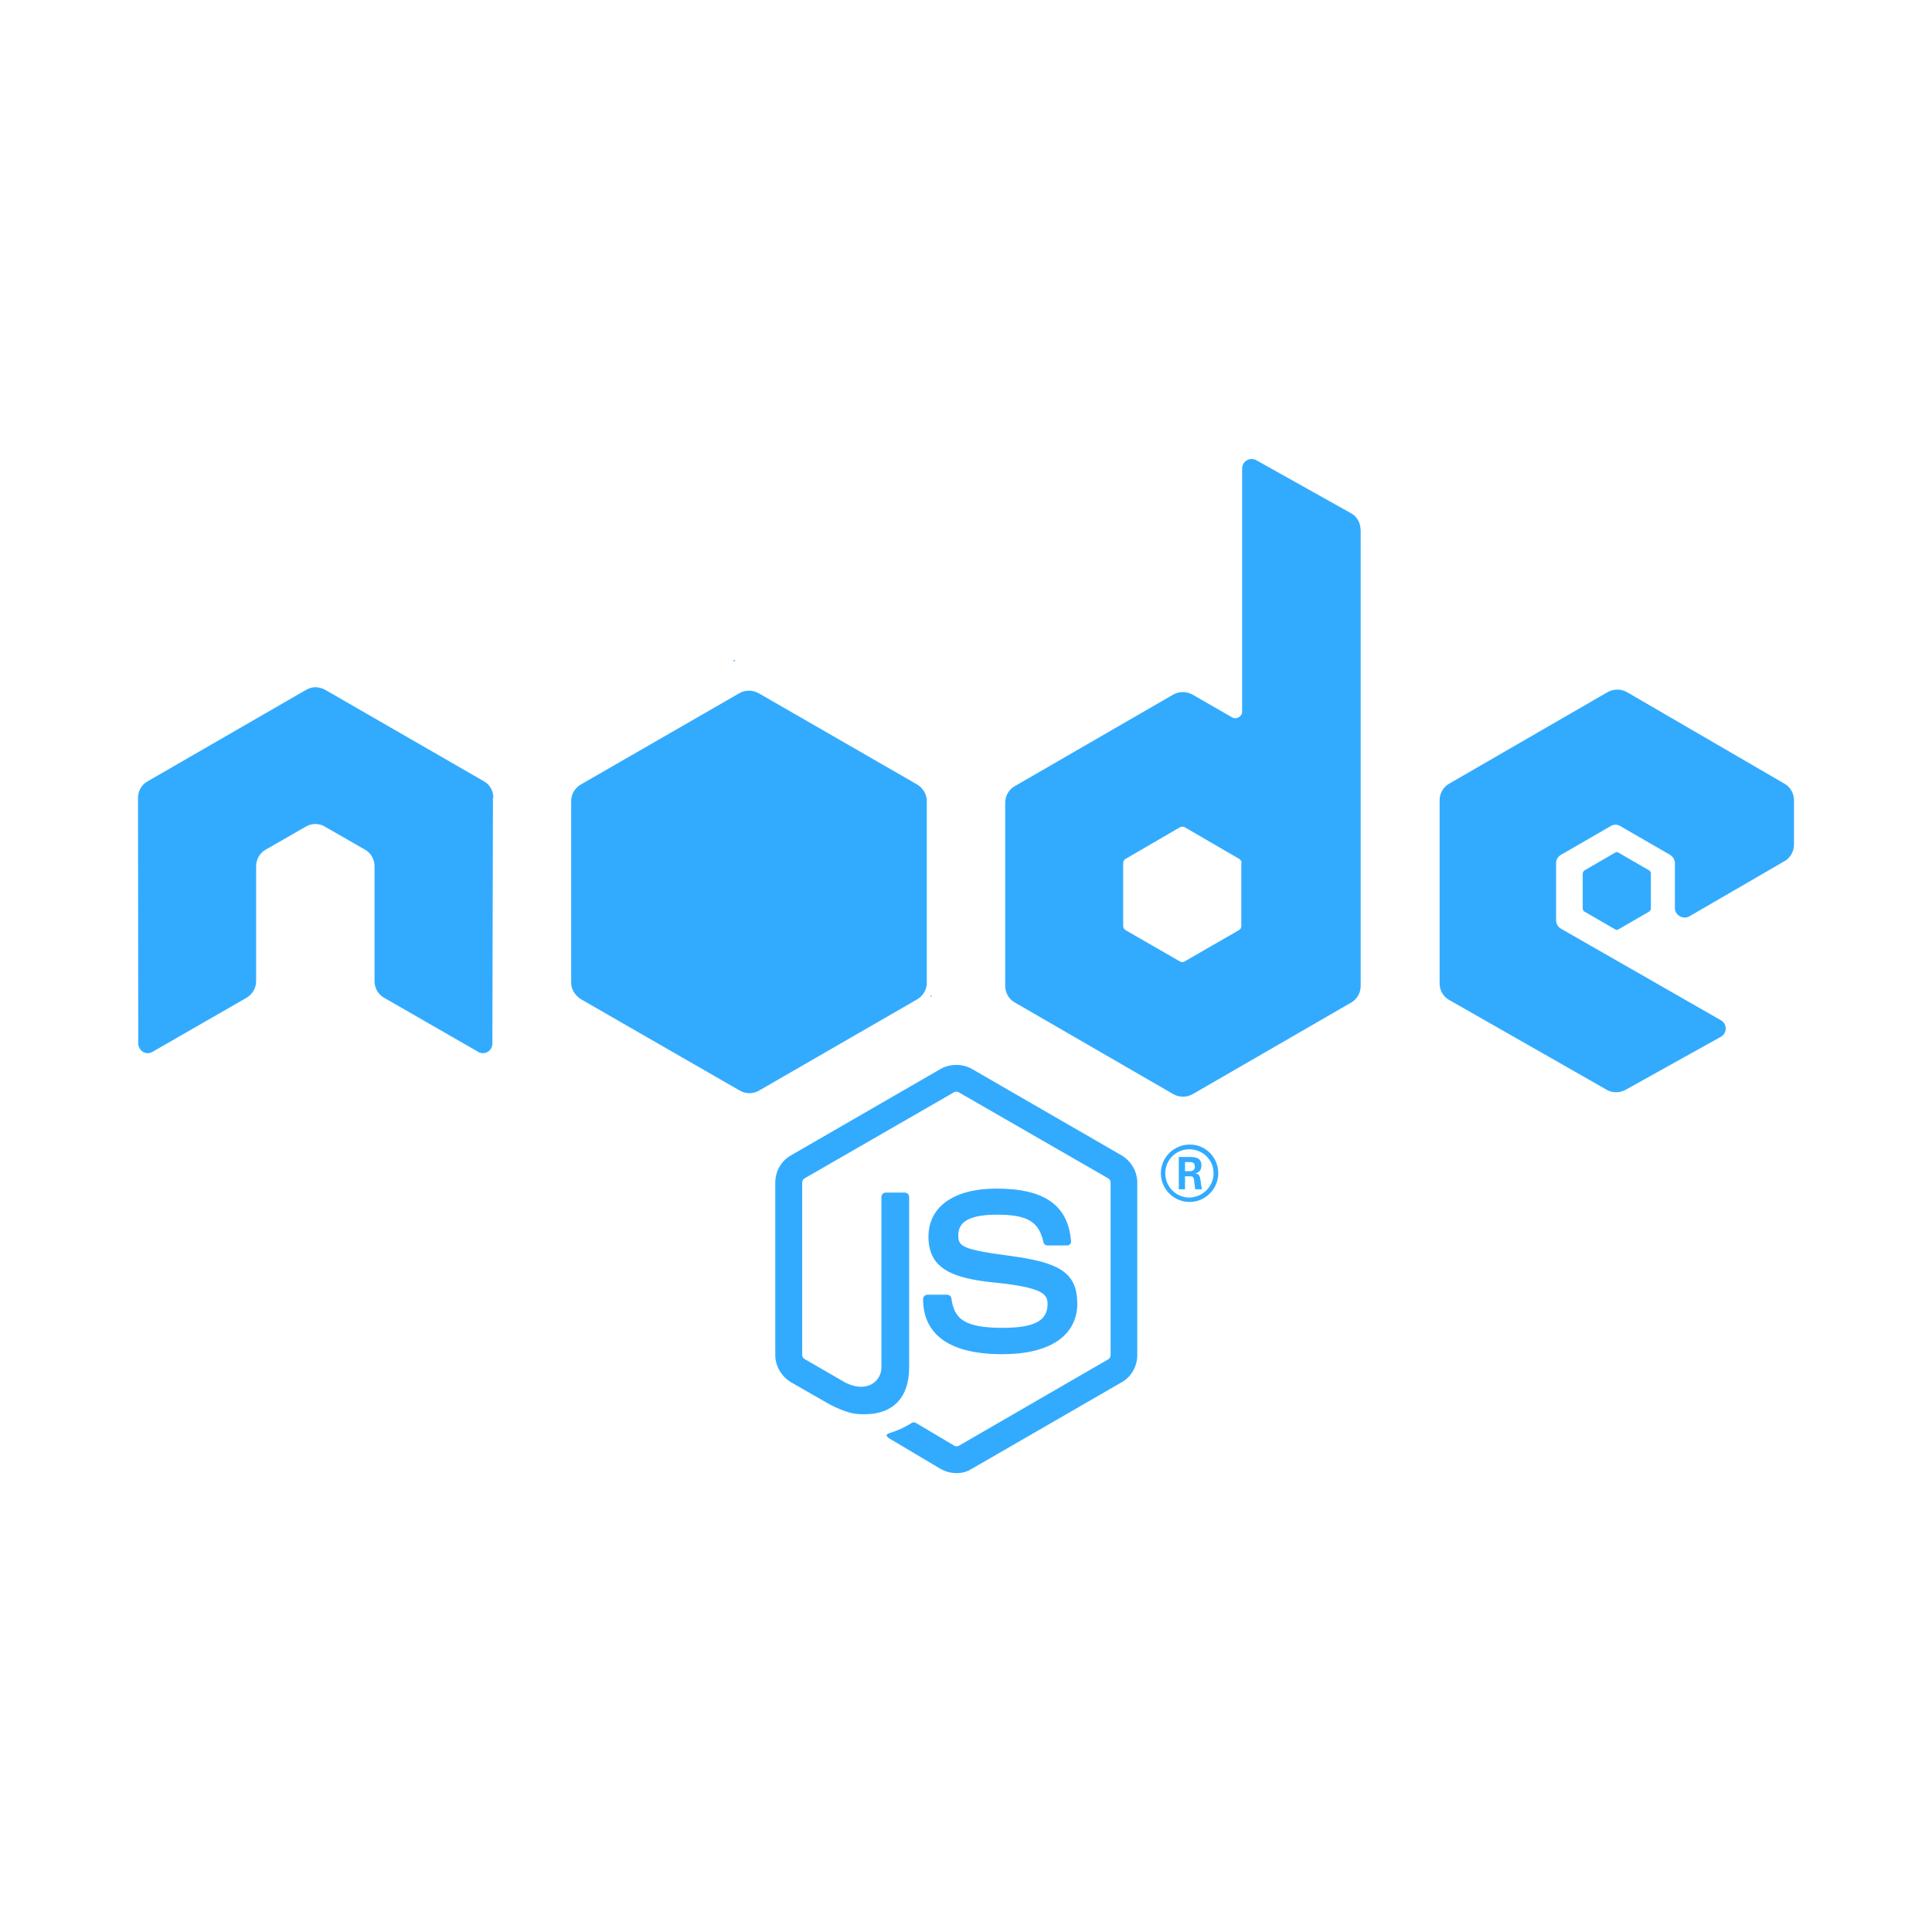
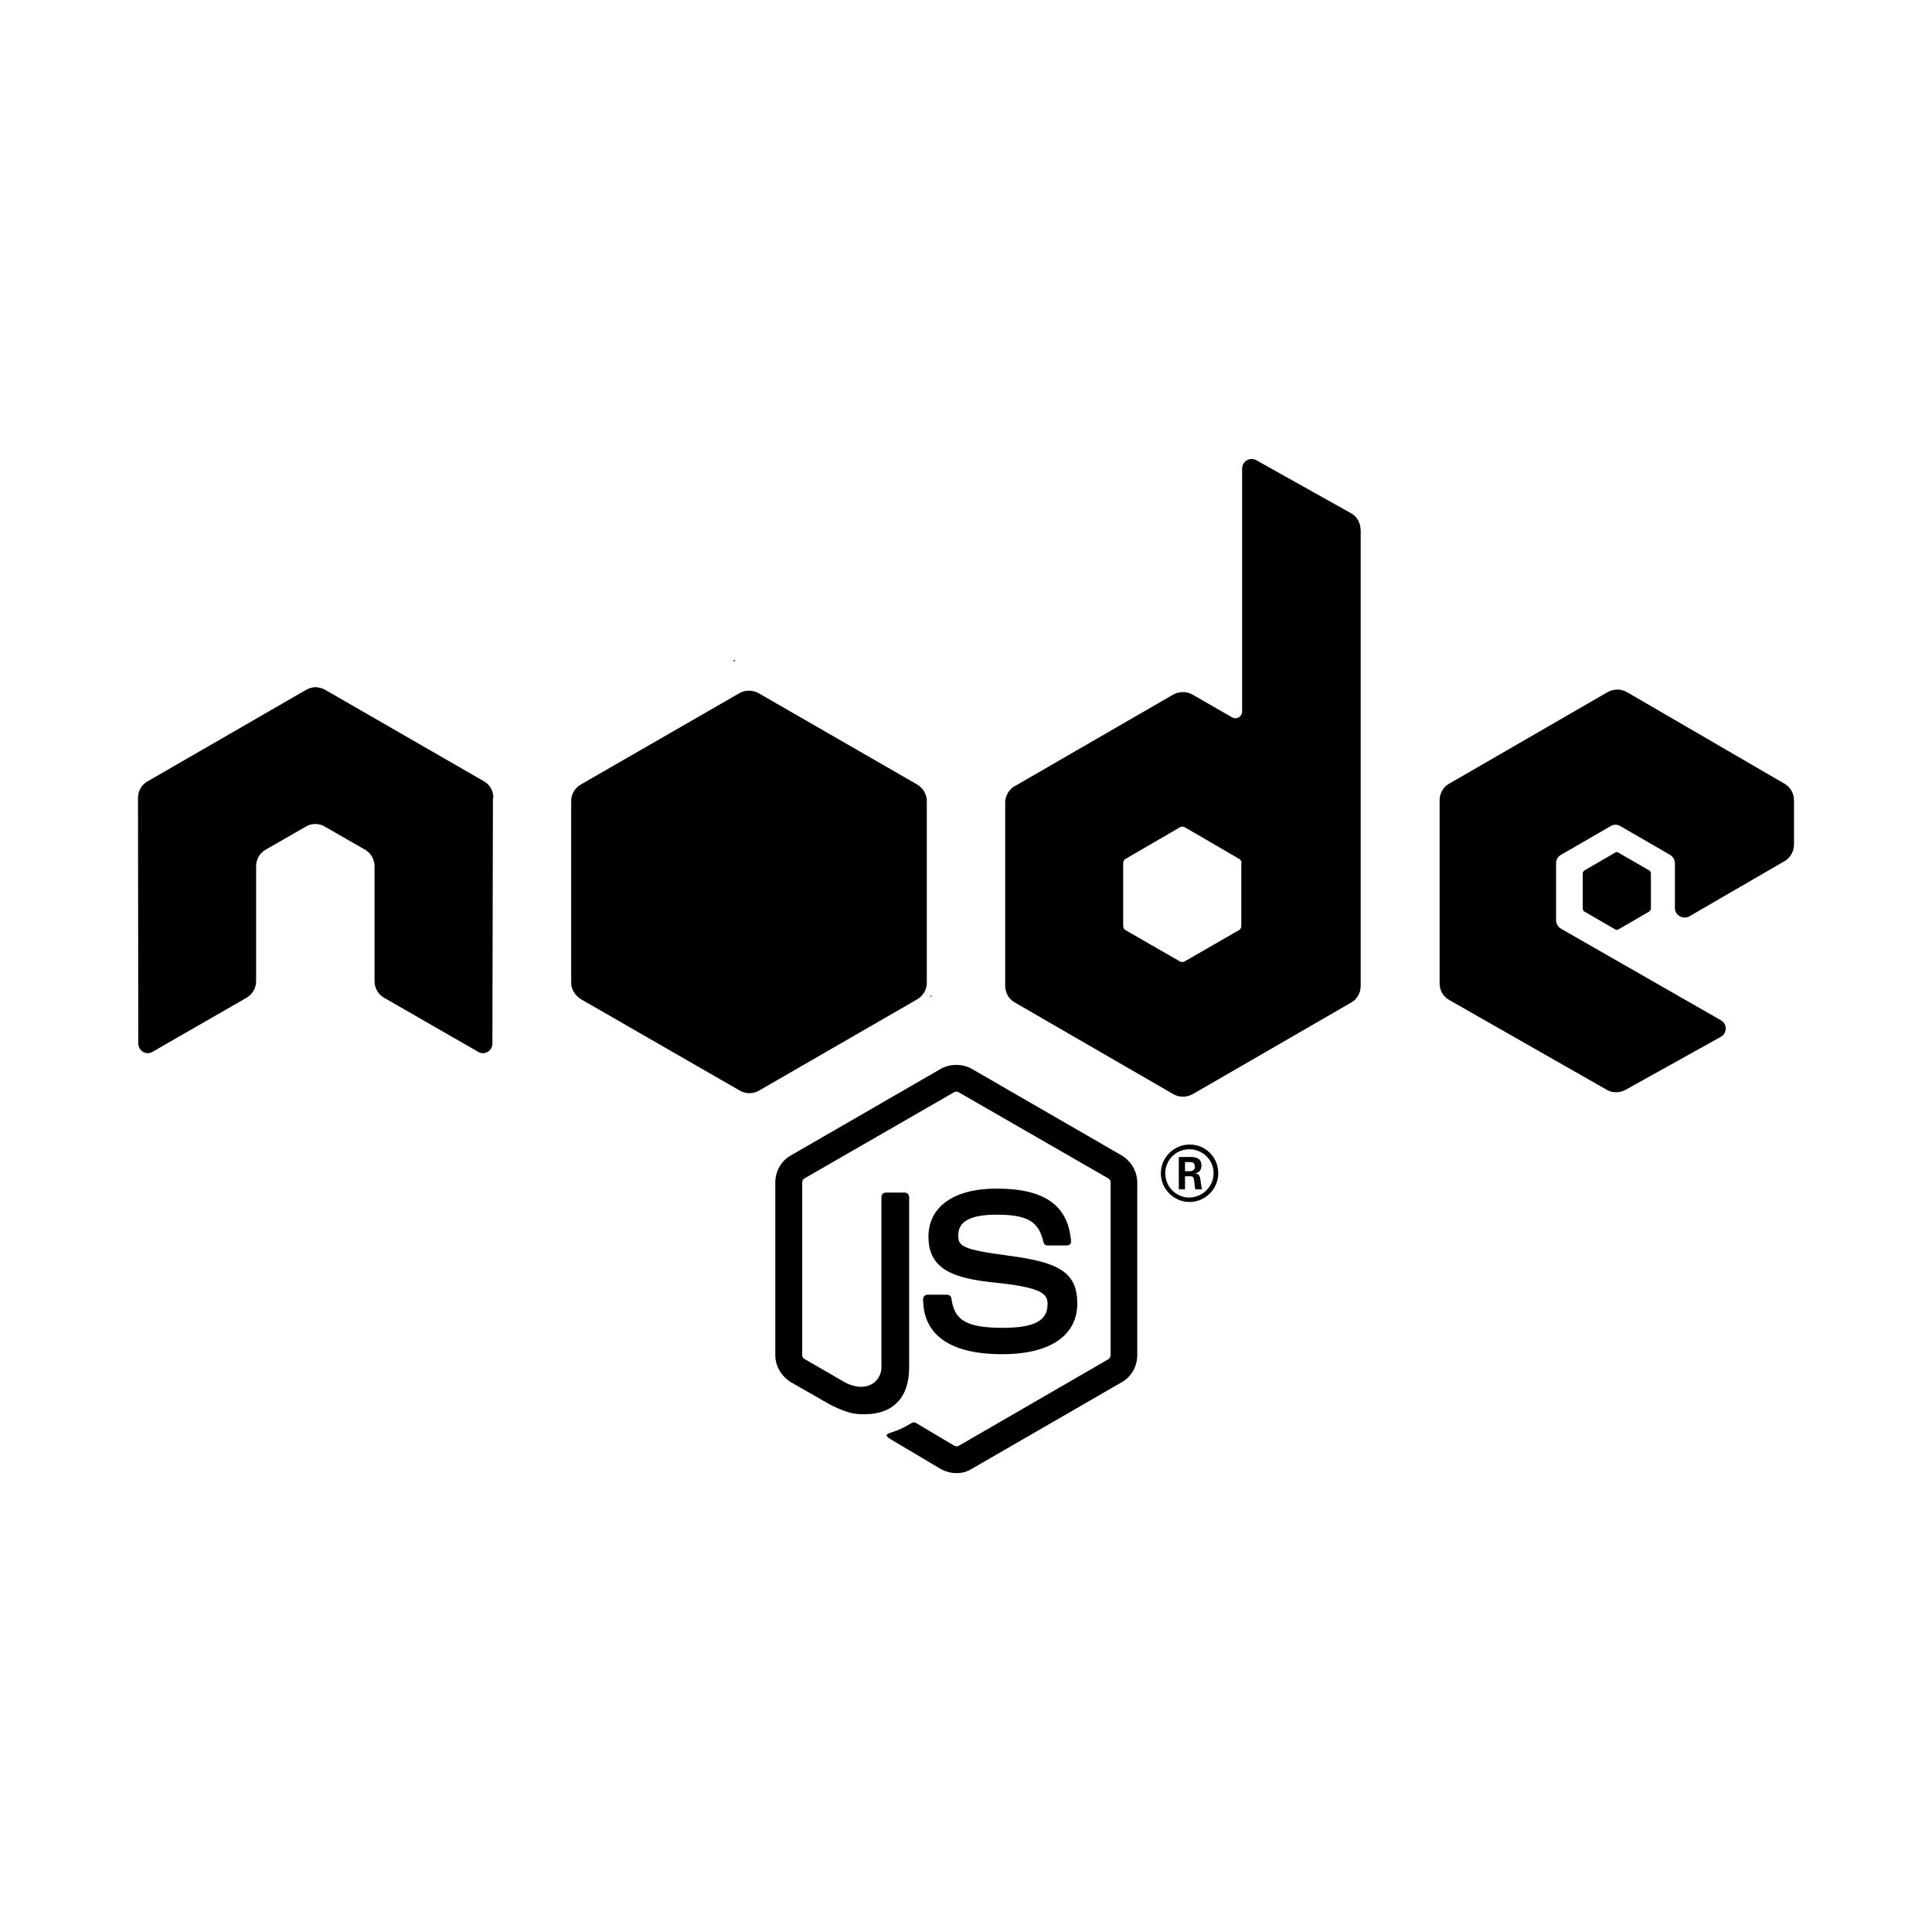
- <svg xmlns="http://www.w3.org/2000/svg" role="img" focusable="false" aria-hidden="true" width="40px" height="40px" viewBox="0 0 14 14">
-   <path fill="#32ABFF" d="m 6.931,10.675 c -0.039,0 -0.079,-0.011 -0.114,-0.03 l -0.36,-0.214 c -0.054,-0.03 -0.028,-0.041 -0.009,-0.047 0.071,-0.024 0.086,-0.03 0.163,-0.075 0.007,-0.004 0.019,-0.002 0.026,0.002 l 0.278,0.165 c 0.009,0.006 0.024,0.006 0.034,0 L 8.031,9.85 c 0.009,-0.006 0.017,-0.017 0.017,-0.03 l 0,-1.251 c 0,-0.013 -0.006,-0.024 -0.017,-0.03 L 6.947,7.915 c -0.009,-0.006 -0.022,-0.006 -0.034,0 L 5.83,8.539 c -0.011,0.006 -0.017,0.019 -0.017,0.03 l 0,1.251 c 0,0.011 0.007,0.022 0.017,0.028 l 0.296,0.171 c 0.161,0.081 0.261,-0.015 0.261,-0.109 l 0,-1.236 c 0,-0.017 0.013,-0.032 0.032,-0.032 l 0.137,0 c 0.017,0 0.032,0.013 0.032,0.032 l 0,1.236 c 0,0.216 -0.116,0.338 -0.321,0.338 -0.062,0 -0.113,0 -0.249,-0.068 l -0.285,-0.163 C 5.663,9.975 5.618,9.9 5.618,9.82 l 0,-1.251 c 0,-0.081 0.043,-0.158 0.114,-0.197 l 1.084,-0.626 c 0.069,-0.039 0.159,-0.039 0.227,0 l 1.084,0.626 c 0.069,0.041 0.114,0.116 0.114,0.197 l 0,1.251 c 0,0.081 -0.043,0.158 -0.114,0.197 l -1.084,0.626 c -0.032,0.021 -0.071,0.032 -0.113,0.032 z M 7.806,9.441 c 0,-0.234 -0.158,-0.296 -0.491,-0.341 -0.338,-0.045 -0.371,-0.068 -0.371,-0.146 0,-0.066 0.028,-0.152 0.278,-0.152 0.223,0 0.306,0.049 0.339,0.199 0.004,0.015 0.015,0.024 0.03,0.024 l 0.141,0 c 0.009,0 0.017,-0.004 0.022,-0.009 0.006,-0.007 0.009,-0.015 0.007,-0.024 -0.022,-0.259 -0.193,-0.379 -0.54,-0.379 -0.309,0 -0.493,0.131 -0.493,0.349 0,0.238 0.184,0.302 0.48,0.332 0.354,0.036 0.383,0.086 0.383,0.156 0,0.122 -0.098,0.172 -0.326,0.172 -0.287,0 -0.351,-0.071 -0.371,-0.214 -0.002,-0.015 -0.015,-0.026 -0.032,-0.026 l -0.141,0 c -0.017,0 -0.032,0.013 -0.032,0.032 0,0.182 0.099,0.399 0.574,0.399 0.347,0 0.544,-0.135 0.544,-0.371 z m 1.022,-0.939 c 0,0.114 -0.094,0.208 -0.208,0.208 -0.114,0 -0.208,-0.094 -0.208,-0.208 0,-0.118 0.098,-0.208 0.208,-0.208 0.113,-0.002 0.208,0.09 0.208,0.208 z m -0.034,0 c 0,-0.098 -0.079,-0.174 -0.176,-0.174 -0.096,0 -0.174,0.077 -0.174,0.174 0,0.098 0.079,0.176 0.174,0.176 0.098,-0.002 0.176,-0.081 0.176,-0.176 z M 8.71,8.618 l -0.049,0 c -0.002,-0.011 -0.009,-0.071 -0.009,-0.073 -0.004,-0.013 -0.007,-0.021 -0.024,-0.021 l -0.041,0 0,0.094 -0.045,0 0,-0.234 0.081,0 c 0.028,0 0.083,0 0.083,0.062 0,0.043 -0.028,0.052 -0.045,0.058 0.032,0.002 0.034,0.022 0.039,0.052 0.002,0.019 0.006,0.051 0.011,0.062 z m -0.052,-0.165 c 0,-0.032 -0.022,-0.032 -0.034,-0.032 l -0.037,0 0,0.066 0.036,0 c 0.03,0 0.036,-0.021 0.036,-0.034 z m -5.083,-2.672 c 0,-0.051 -0.026,-0.096 -0.069,-0.12 l -1.149,-0.662 c -0.019,-0.011 -0.041,-0.017 -0.064,-0.019 l -0.011,0 c -0.022,0 -0.043,0.008 -0.064,0.019 l -1.147,0.662 C 1.026,5.685 1,5.732 1,5.781 l 0.002,1.781 c 0,0.024 0.013,0.047 0.034,0.06 0.021,0.013 0.047,0.013 0.069,0 l 0.682,-0.392 c 0.043,-0.026 0.069,-0.071 0.069,-0.12 l 0,-0.833 c 0,-0.049 0.026,-0.096 0.069,-0.12 l 0.291,-0.167 c 0.022,-0.013 0.045,-0.019 0.069,-0.019 0.024,0 0.049,0.006 0.069,0.019 l 0.291,0.167 c 0.043,0.024 0.069,0.071 0.069,0.12 l 0,0.833 c 0,0.049 0.026,0.096 0.069,0.12 l 0.682,0.392 c 0.021,0.013 0.049,0.013 0.069,0 0.021,-0.011 0.034,-0.036 0.034,-0.06 l 0.004,-1.781 z m 6.285,-1.944 0,3.308 c 0,0.049 -0.026,0.096 -0.069,0.12 l -1.149,0.664 c -0.043,0.024 -0.096,0.024 -0.139,0 L 7.353,7.264 c -0.043,-0.024 -0.069,-0.071 -0.069,-0.12 l 0,-1.327 c 0,-0.049 0.026,-0.096 0.069,-0.12 l 1.149,-0.664 c 0.043,-0.024 0.096,-0.024 0.139,0 l 0.287,0.165 c 0.032,0.019 0.073,-0.006 0.073,-0.041 l 0,-1.762 c 0,-0.052 0.056,-0.086 0.103,-0.06 l 0.684,0.383 c 0.043,0.022 0.071,0.069 0.071,0.12 z m -0.863,2.417 c 0,-0.013 -0.007,-0.024 -0.017,-0.03 l -0.394,-0.229 c -0.011,-0.006 -0.024,-0.006 -0.036,0 l -0.394,0.229 c -0.011,0.006 -0.017,0.017 -0.017,0.03 l 0,0.456 c 0,0.013 0.007,0.024 0.017,0.03 l 0.394,0.227 c 0.011,0.006 0.024,0.006 0.034,0 l 0.394,-0.227 c 0.011,-0.006 0.017,-0.017 0.017,-0.03 l 0,-0.456 z m 3.934,-0.013 C 12.974,6.216 13,6.169 13,6.12 l 0,-0.321 c 0,-0.049 -0.026,-0.096 -0.069,-0.12 l -1.142,-0.664 c -0.043,-0.024 -0.096,-0.024 -0.139,0 l -1.149,0.664 c -0.043,0.024 -0.069,0.071 -0.069,0.12 l 0,1.327 c 0,0.051 0.026,0.096 0.069,0.12 l 1.142,0.651 c 0.041,0.024 0.094,0.024 0.137,0 l 0.69,-0.384 c 0.047,-0.026 0.047,-0.094 0,-0.12 L 11.312,6.73 c -0.022,-0.013 -0.036,-0.036 -0.036,-0.06 l 0,-0.416 c 0,-0.024 0.013,-0.047 0.036,-0.06 l 0.36,-0.208 c 0.021,-0.013 0.049,-0.013 0.069,0 l 0.36,0.208 c 0.021,0.013 0.036,0.036 0.036,0.06 l 0,0.326 c 0,0.052 0.058,0.086 0.105,0.06 l 0.688,-0.399 z m -1.449,0.066 c -0.007,0.006 -0.013,0.013 -0.013,0.022 l 0,0.255 c 0,0.009 0.006,0.019 0.013,0.022 l 0.221,0.128 c 0.007,0.006 0.019,0.006 0.026,0 l 0.221,-0.128 c 0.007,-0.006 0.013,-0.013 0.013,-0.022 l 0,-0.255 c 0,-0.009 -0.006,-0.019 -0.013,-0.022 l -0.221,-0.128 c -0.007,-0.006 -0.019,-0.006 -0.026,0 l -0.221,0.128 z m -4.766,0.816 0,-1.32 c 0,-0.049 -0.03,-0.096 -0.073,-0.12 l -1.146,-0.66 c -0.039,-0.022 -0.094,-0.026 -0.139,0 l -1.146,0.66 c -0.043,0.024 -0.073,0.069 -0.073,0.12 l 0,1.32 c 0,0.052 0.036,0.098 0.075,0.12 l 1.147,0.66 c 0.045,0.026 0.098,0.024 0.139,0 l 1.144,-0.66 c 0.034,-0.019 0.058,-0.051 0.068,-0.088 0.002,-0.009 0.004,-0.021 0.004,-0.032 z m -1.393,-2.342 -0.015,0.009 0.021,0 -0.006,-0.009 z m 1.429,2.441 -0.007,-0.013 0,0.017 0.007,-0.004 z" />
+ <svg xmlns="http://www.w3.org/2000/svg" role="img" focusable="false" aria-hidden="true" viewBox="0 0 14 14">
+   <path d="m 6.931,10.675 c -0.039,0 -0.079,-0.011 -0.114,-0.03 l -0.36,-0.214 c -0.054,-0.03 -0.028,-0.041 -0.009,-0.047 0.071,-0.024 0.086,-0.03 0.163,-0.075 0.007,-0.004 0.019,-0.002 0.026,0.002 l 0.278,0.165 c 0.009,0.006 0.024,0.006 0.034,0 L 8.031,9.85 c 0.009,-0.006 0.017,-0.017 0.017,-0.03 l 0,-1.251 c 0,-0.013 -0.006,-0.024 -0.017,-0.03 L 6.947,7.915 c -0.009,-0.006 -0.022,-0.006 -0.034,0 L 5.83,8.539 c -0.011,0.006 -0.017,0.019 -0.017,0.03 l 0,1.251 c 0,0.011 0.007,0.022 0.017,0.028 l 0.296,0.171 c 0.161,0.081 0.261,-0.015 0.261,-0.109 l 0,-1.236 c 0,-0.017 0.013,-0.032 0.032,-0.032 l 0.137,0 c 0.017,0 0.032,0.013 0.032,0.032 l 0,1.236 c 0,0.216 -0.116,0.338 -0.321,0.338 -0.062,0 -0.113,0 -0.249,-0.068 l -0.285,-0.163 C 5.663,9.975 5.618,9.9 5.618,9.82 l 0,-1.251 c 0,-0.081 0.043,-0.158 0.114,-0.197 l 1.084,-0.626 c 0.069,-0.039 0.159,-0.039 0.227,0 l 1.084,0.626 c 0.069,0.041 0.114,0.116 0.114,0.197 l 0,1.251 c 0,0.081 -0.043,0.158 -0.114,0.197 l -1.084,0.626 c -0.032,0.021 -0.071,0.032 -0.113,0.032 z M 7.806,9.441 c 0,-0.234 -0.158,-0.296 -0.491,-0.341 -0.338,-0.045 -0.371,-0.068 -0.371,-0.146 0,-0.066 0.028,-0.152 0.278,-0.152 0.223,0 0.306,0.049 0.339,0.199 0.004,0.015 0.015,0.024 0.03,0.024 l 0.141,0 c 0.009,0 0.017,-0.004 0.022,-0.009 0.006,-0.007 0.009,-0.015 0.007,-0.024 -0.022,-0.259 -0.193,-0.379 -0.54,-0.379 -0.309,0 -0.493,0.131 -0.493,0.349 0,0.238 0.184,0.302 0.48,0.332 0.354,0.036 0.383,0.086 0.383,0.156 0,0.122 -0.098,0.172 -0.326,0.172 -0.287,0 -0.351,-0.071 -0.371,-0.214 -0.002,-0.015 -0.015,-0.026 -0.032,-0.026 l -0.141,0 c -0.017,0 -0.032,0.013 -0.032,0.032 0,0.182 0.099,0.399 0.574,0.399 0.347,0 0.544,-0.135 0.544,-0.371 z m 1.022,-0.939 c 0,0.114 -0.094,0.208 -0.208,0.208 -0.114,0 -0.208,-0.094 -0.208,-0.208 0,-0.118 0.098,-0.208 0.208,-0.208 0.113,-0.002 0.208,0.09 0.208,0.208 z m -0.034,0 c 0,-0.098 -0.079,-0.174 -0.176,-0.174 -0.096,0 -0.174,0.077 -0.174,0.174 0,0.098 0.079,0.176 0.174,0.176 0.098,-0.002 0.176,-0.081 0.176,-0.176 z M 8.71,8.618 l -0.049,0 c -0.002,-0.011 -0.009,-0.071 -0.009,-0.073 -0.004,-0.013 -0.007,-0.021 -0.024,-0.021 l -0.041,0 0,0.094 -0.045,0 0,-0.234 0.081,0 c 0.028,0 0.083,0 0.083,0.062 0,0.043 -0.028,0.052 -0.045,0.058 0.032,0.002 0.034,0.022 0.039,0.052 0.002,0.019 0.006,0.051 0.011,0.062 z m -0.052,-0.165 c 0,-0.032 -0.022,-0.032 -0.034,-0.032 l -0.037,0 0,0.066 0.036,0 c 0.03,0 0.036,-0.021 0.036,-0.034 z m -5.083,-2.672 c 0,-0.051 -0.026,-0.096 -0.069,-0.12 l -1.149,-0.662 c -0.019,-0.011 -0.041,-0.017 -0.064,-0.019 l -0.011,0 c -0.022,0 -0.043,0.008 -0.064,0.019 l -1.147,0.662 C 1.026,5.685 1,5.732 1,5.781 l 0.002,1.781 c 0,0.024 0.013,0.047 0.034,0.06 0.021,0.013 0.047,0.013 0.069,0 l 0.682,-0.392 c 0.043,-0.026 0.069,-0.071 0.069,-0.12 l 0,-0.833 c 0,-0.049 0.026,-0.096 0.069,-0.12 l 0.291,-0.167 c 0.022,-0.013 0.045,-0.019 0.069,-0.019 0.024,0 0.049,0.006 0.069,0.019 l 0.291,0.167 c 0.043,0.024 0.069,0.071 0.069,0.12 l 0,0.833 c 0,0.049 0.026,0.096 0.069,0.12 l 0.682,0.392 c 0.021,0.013 0.049,0.013 0.069,0 0.021,-0.011 0.034,-0.036 0.034,-0.06 l 0.004,-1.781 z m 6.285,-1.944 0,3.308 c 0,0.049 -0.026,0.096 -0.069,0.12 l -1.149,0.664 c -0.043,0.024 -0.096,0.024 -0.139,0 L 7.353,7.264 c -0.043,-0.024 -0.069,-0.071 -0.069,-0.12 l 0,-1.327 c 0,-0.049 0.026,-0.096 0.069,-0.12 l 1.149,-0.664 c 0.043,-0.024 0.096,-0.024 0.139,0 l 0.287,0.165 c 0.032,0.019 0.073,-0.006 0.073,-0.041 l 0,-1.762 c 0,-0.052 0.056,-0.086 0.103,-0.06 l 0.684,0.383 c 0.043,0.022 0.071,0.069 0.071,0.12 z m -0.863,2.417 c 0,-0.013 -0.007,-0.024 -0.017,-0.03 l -0.394,-0.229 c -0.011,-0.006 -0.024,-0.006 -0.036,0 l -0.394,0.229 c -0.011,0.006 -0.017,0.017 -0.017,0.03 l 0,0.456 c 0,0.013 0.007,0.024 0.017,0.03 l 0.394,0.227 c 0.011,0.006 0.024,0.006 0.034,0 l 0.394,-0.227 c 0.011,-0.006 0.017,-0.017 0.017,-0.03 l 0,-0.456 z m 3.934,-0.013 C 12.974,6.216 13,6.169 13,6.12 l 0,-0.321 c 0,-0.049 -0.026,-0.096 -0.069,-0.12 l -1.142,-0.664 c -0.043,-0.024 -0.096,-0.024 -0.139,0 l -1.149,0.664 c -0.043,0.024 -0.069,0.071 -0.069,0.12 l 0,1.327 c 0,0.051 0.026,0.096 0.069,0.12 l 1.142,0.651 c 0.041,0.024 0.094,0.024 0.137,0 l 0.69,-0.384 c 0.047,-0.026 0.047,-0.094 0,-0.12 L 11.312,6.73 c -0.022,-0.013 -0.036,-0.036 -0.036,-0.06 l 0,-0.416 c 0,-0.024 0.013,-0.047 0.036,-0.06 l 0.36,-0.208 c 0.021,-0.013 0.049,-0.013 0.069,0 l 0.36,0.208 c 0.021,0.013 0.036,0.036 0.036,0.06 l 0,0.326 c 0,0.052 0.058,0.086 0.105,0.06 l 0.688,-0.399 z m -1.449,0.066 c -0.007,0.006 -0.013,0.013 -0.013,0.022 l 0,0.255 c 0,0.009 0.006,0.019 0.013,0.022 l 0.221,0.128 c 0.007,0.006 0.019,0.006 0.026,0 l 0.221,-0.128 c 0.007,-0.006 0.013,-0.013 0.013,-0.022 l 0,-0.255 c 0,-0.009 -0.006,-0.019 -0.013,-0.022 l -0.221,-0.128 c -0.007,-0.006 -0.019,-0.006 -0.026,0 l -0.221,0.128 z m -4.766,0.816 0,-1.32 c 0,-0.049 -0.03,-0.096 -0.073,-0.12 l -1.146,-0.66 c -0.039,-0.022 -0.094,-0.026 -0.139,0 l -1.146,0.66 c -0.043,0.024 -0.073,0.069 -0.073,0.12 l 0,1.32 c 0,0.052 0.036,0.098 0.075,0.12 l 1.147,0.66 c 0.045,0.026 0.098,0.024 0.139,0 l 1.144,-0.66 c 0.034,-0.019 0.058,-0.051 0.068,-0.088 0.002,-0.009 0.004,-0.021 0.004,-0.032 z m -1.393,-2.342 -0.015,0.009 0.021,0 -0.006,-0.009 z m 1.429,2.441 -0.007,-0.013 0,0.017 0.007,-0.004 z" />
</svg>
